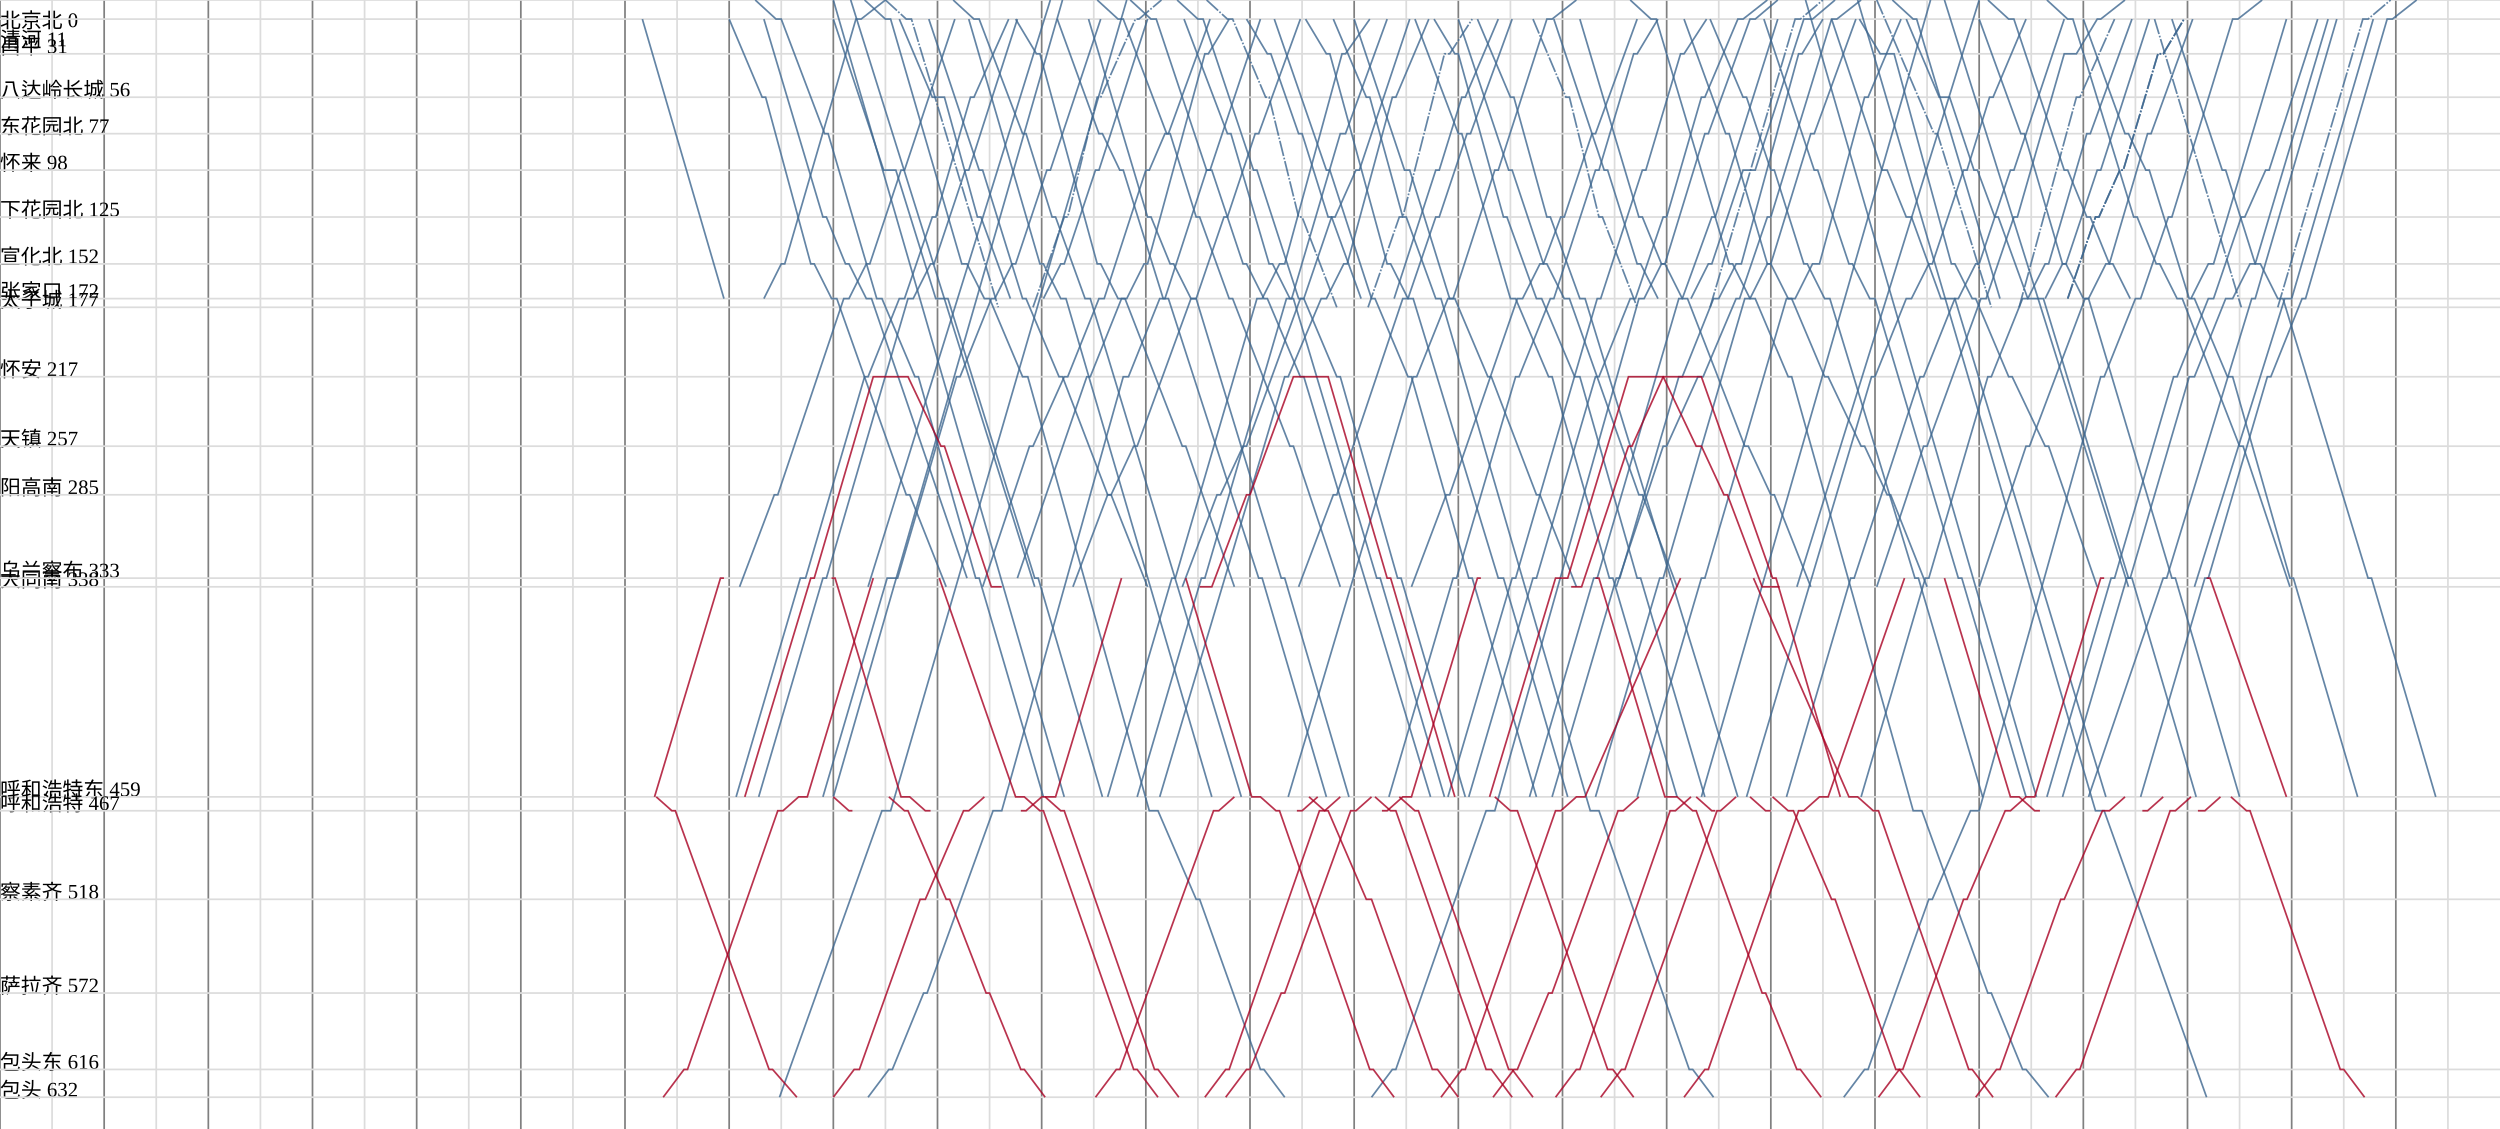
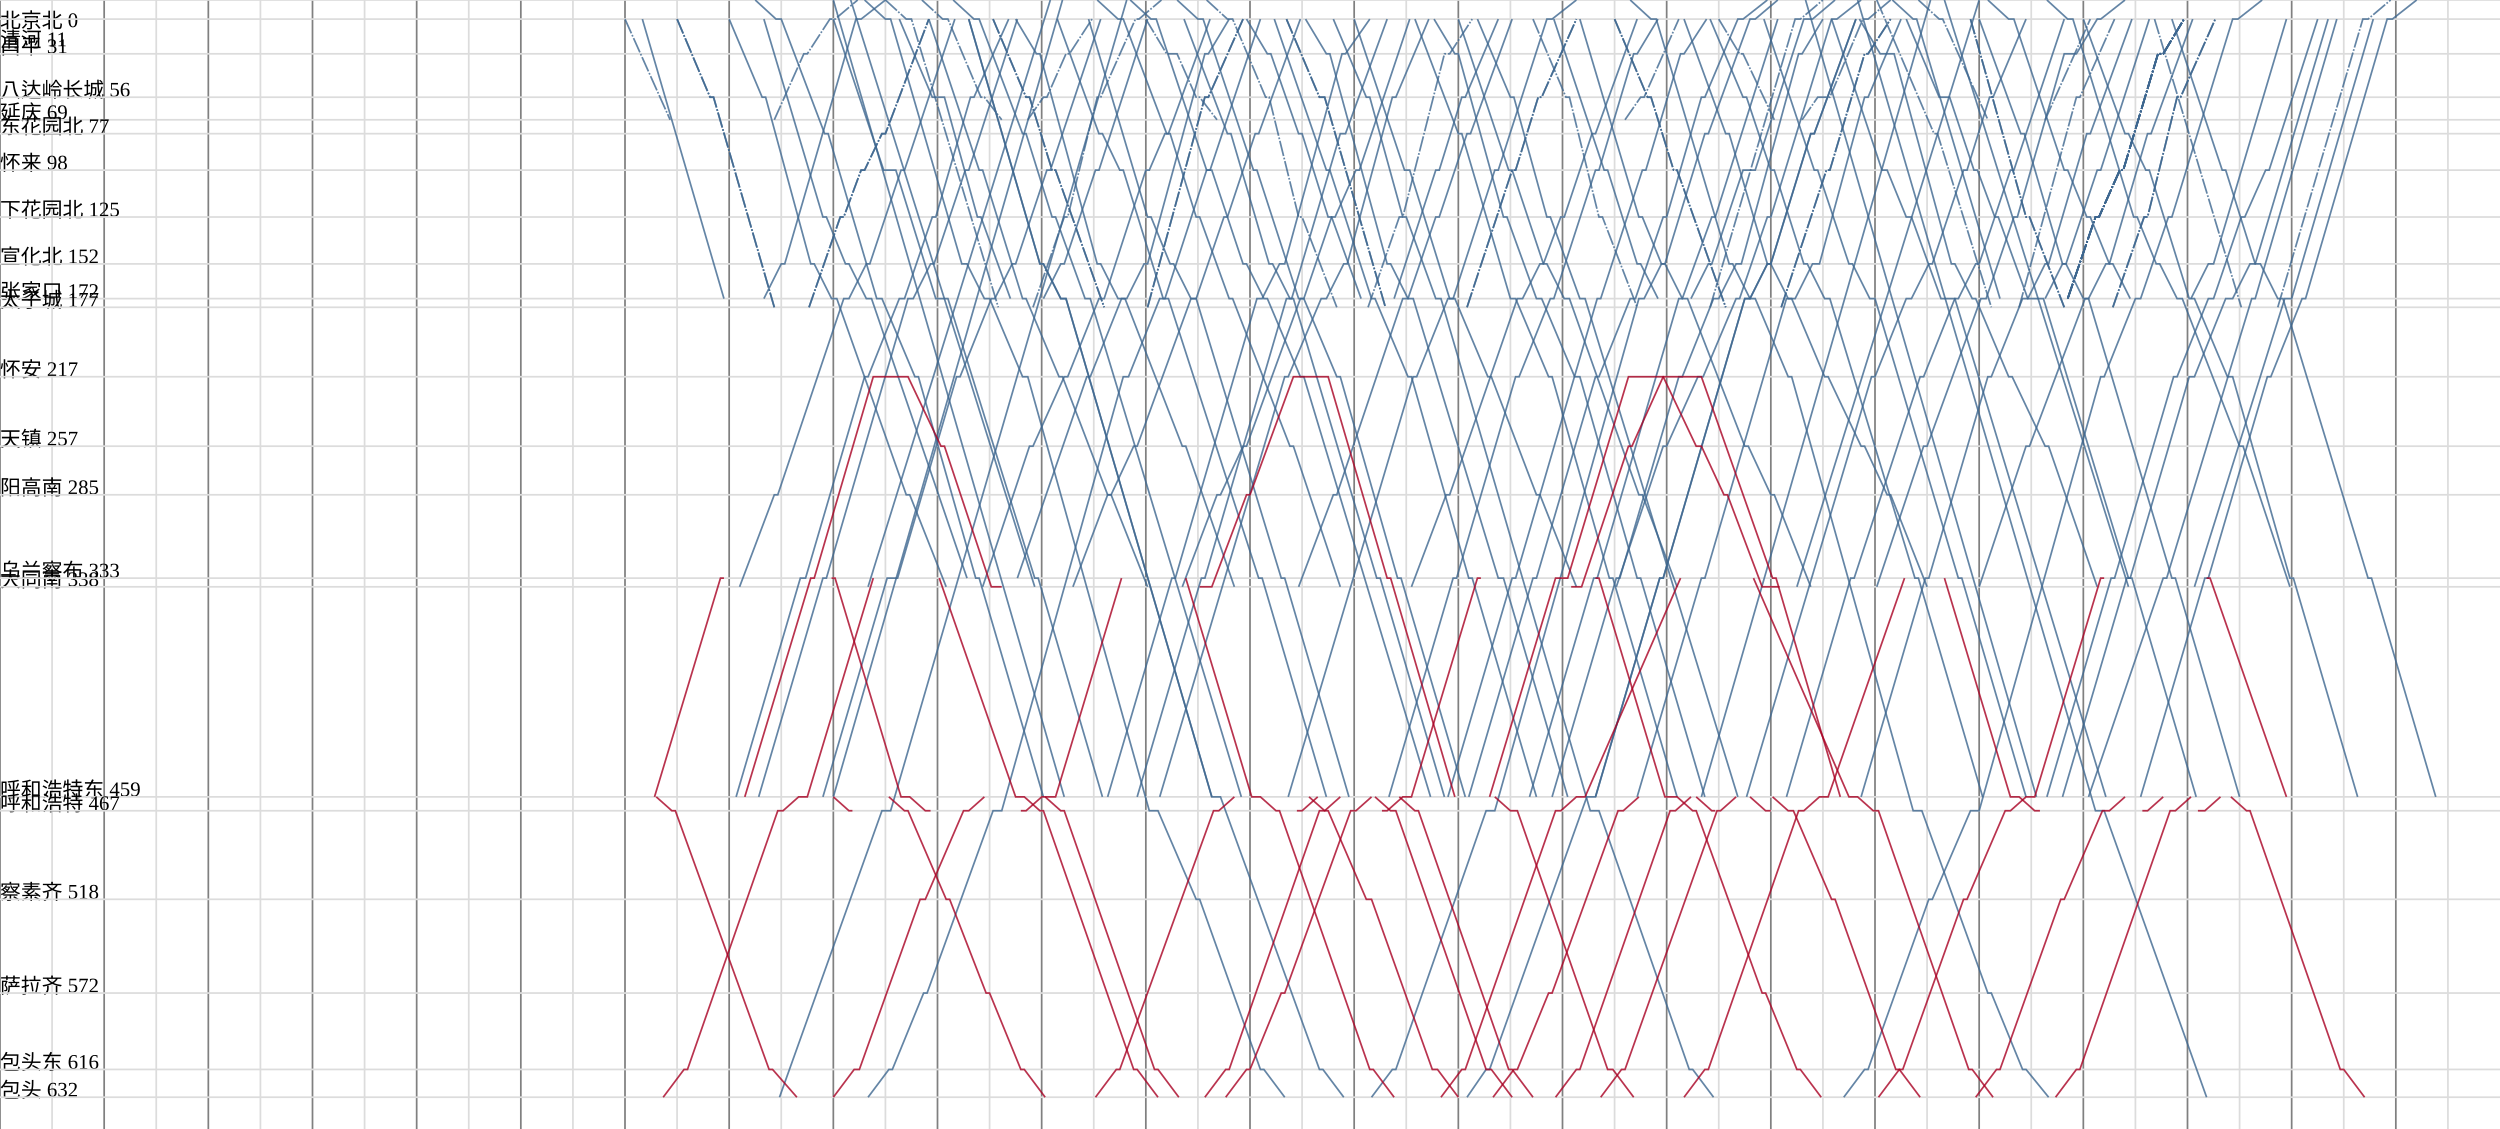
<svg xmlns="http://www.w3.org/2000/svg" width="1440" height="650" version="1.1">
  <style>
line,polyline {
  stroke-width:1
}
line.hour {
  stroke:rgb(128,128,128);
}
line.halfhour, line.station {
  stroke:rgb(220,220,220);
}
polyline {
  fill:none;opacity:0.8;
}
.polylineG {
  stroke:#3d668f;
}
.polylineD {
  stroke:#a80022;
}
.polylineC {
  stroke:#bf9540;
}
.polylineZ {
  stroke:#004a80;
}
.polylineT {
  stroke:#123da1;
}
.polylineK {
  stroke:#cc4c33;
}
.polyline1,
.polyline2,
.polyline3,
.polyline4,
.polyline5,
.polyline6,
.polyline7,
.polyline8,
.polyline9 {
  stroke: #305030
}
.temp{
  stroke-dasharray:10 2
}
.peak{
  stroke-dasharray:9 1 1 1
}
</style>
  <line class="hour" x1="0" y1="0" x2="0" y2="3000" />
  <line class="halfhour" x1="30" y1="0" x2="30" y2="3000" />
  <line class="hour" x1="60" y1="0" x2="60" y2="3000" />
  <line class="halfhour" x1="90" y1="0" x2="90" y2="3000" />
  <line class="hour" x1="120" y1="0" x2="120" y2="3000" />
  <line class="halfhour" x1="150" y1="0" x2="150" y2="3000" />
  <line class="hour" x1="180" y1="0" x2="180" y2="3000" />
  <line class="halfhour" x1="210" y1="0" x2="210" y2="3000" />
  <line class="hour" x1="240" y1="0" x2="240" y2="3000" />
  <line class="halfhour" x1="270" y1="0" x2="270" y2="3000" />
  <line class="hour" x1="300" y1="0" x2="300" y2="3000" />
  <line class="halfhour" x1="330" y1="0" x2="330" y2="3000" />
  <line class="hour" x1="360" y1="0" x2="360" y2="3000" />
  <line class="halfhour" x1="390" y1="0" x2="390" y2="3000" />
  <line class="hour" x1="420" y1="0" x2="420" y2="3000" />
  <line class="halfhour" x1="450" y1="0" x2="450" y2="3000" />
  <line class="hour" x1="480" y1="0" x2="480" y2="3000" />
  <line class="halfhour" x1="510" y1="0" x2="510" y2="3000" />
  <line class="hour" x1="540" y1="0" x2="540" y2="3000" />
  <line class="halfhour" x1="570" y1="0" x2="570" y2="3000" />
  <line class="hour" x1="600" y1="0" x2="600" y2="3000" />
  <line class="halfhour" x1="630" y1="0" x2="630" y2="3000" />
  <line class="hour" x1="660" y1="0" x2="660" y2="3000" />
  <line class="halfhour" x1="690" y1="0" x2="690" y2="3000" />
  <line class="hour" x1="720" y1="0" x2="720" y2="3000" />
  <line class="halfhour" x1="750" y1="0" x2="750" y2="3000" />
  <line class="hour" x1="780" y1="0" x2="780" y2="3000" />
  <line class="halfhour" x1="810" y1="0" x2="810" y2="3000" />
  <line class="hour" x1="840" y1="0" x2="840" y2="3000" />
  <line class="halfhour" x1="870" y1="0" x2="870" y2="3000" />
  <line class="hour" x1="900" y1="0" x2="900" y2="3000" />
  <line class="halfhour" x1="930" y1="0" x2="930" y2="3000" />
  <line class="hour" x1="960" y1="0" x2="960" y2="3000" />
  <line class="halfhour" x1="990" y1="0" x2="990" y2="3000" />
  <line class="hour" x1="1020" y1="0" x2="1020" y2="3000" />
  <line class="halfhour" x1="1050" y1="0" x2="1050" y2="3000" />
  <line class="hour" x1="1080" y1="0" x2="1080" y2="3000" />
  <line class="halfhour" x1="1110" y1="0" x2="1110" y2="3000" />
  <line class="hour" x1="1140" y1="0" x2="1140" y2="3000" />
  <line class="halfhour" x1="1170" y1="0" x2="1170" y2="3000" />
  <line class="hour" x1="1200" y1="0" x2="1200" y2="3000" />
  <line class="halfhour" x1="1230" y1="0" x2="1230" y2="3000" />
  <line class="hour" x1="1260" y1="0" x2="1260" y2="3000" />
  <line class="halfhour" x1="1290" y1="0" x2="1290" y2="3000" />
  <line class="hour" x1="1320" y1="0" x2="1320" y2="3000" />
  <line class="halfhour" x1="1350" y1="0" x2="1350" y2="3000" />
  <line class="hour" x1="1380" y1="0" x2="1380" y2="3000" />
  <line class="halfhour" x1="1410" y1="0" x2="1410" y2="3000" />
  <text x="0" y="16">北京北 0</text>
  <line class="station" x1="0" y1="0" x2="1440" y2="0" />
  <text x="0" y="27">清河 11</text>
  <line class="station" x1="0" y1="11" x2="1440" y2="11" />
  <text x="0" y="31">昌平 31</text>
  <line class="station" x1="0" y1="31" x2="1440" y2="31" />
  <text x="0" y="56">八达岭长城 56</text>
  <line class="station" x1="0" y1="56" x2="1440" y2="56" />
+   <text x="0" y="69">延庆 69</text>
+   <line class="station" x1="0" y1="69" x2="1440" y2="69" />
  <text x="0" y="77">东花园北 77</text>
  <line class="station" x1="0" y1="77" x2="1440" y2="77" />
  <text x="0" y="98">怀来 98</text>
  <line class="station" x1="0" y1="98" x2="1440" y2="98" />
  <text x="0" y="125">下花园北 125</text>
  <line class="station" x1="0" y1="125" x2="1440" y2="125" />
  <text x="0" y="152">宣化北 152</text>
  <line class="station" x1="0" y1="152" x2="1440" y2="152" />
  <text x="0" y="172">张家口 172</text>
  <line class="station" x1="0" y1="172" x2="1440" y2="172" />
  <text x="0" y="177">太子城 177</text>
  <line class="station" x1="0" y1="177" x2="1440" y2="177" />
  <text x="0" y="217">怀安 217</text>
  <line class="station" x1="0" y1="217" x2="1440" y2="217" />
  <text x="0" y="257">天镇 257</text>
  <line class="station" x1="0" y1="257" x2="1440" y2="257" />
  <text x="0" y="285">阳高南 285</text>
  <line class="station" x1="0" y1="285" x2="1440" y2="285" />
  <text x="0" y="338">大同南 338</text>
  <line class="station" x1="0" y1="338" x2="1440" y2="338" />
  <text x="0" y="333">乌兰察布 333</text>
  <line class="station" x1="0" y1="333" x2="1440" y2="333" />
  <text x="0" y="459">呼和浩特东 459</text>
  <line class="station" x1="0" y1="459" x2="1440" y2="459" />
  <text x="0" y="467">呼和浩特 467</text>
  <line class="station" x1="0" y1="467" x2="1440" y2="467" />
  <text x="0" y="518">察素齐 518</text>
  <line class="station" x1="0" y1="518" x2="1440" y2="518" />
  <text x="0" y="572">萨拉齐 572</text>
  <line class="station" x1="0" y1="572" x2="1440" y2="572" />
  <text x="0" y="616">包头东 616</text>
  <line class="station" x1="0" y1="616" x2="1440" y2="616" />
  <text x="0" y="632">包头 632</text>
  <line class="station" x1="0" y1="632" x2="1440" y2="632" />
  <polyline name="_G2401" class="polylineG" points="440,11 474,125 476,125 487,152 489,152 499,172 502,172 557,333 " />
  <polyline name="_G2402" class="polylineG" points="424,459 461,333 464,333 498,217 500,217 518,172 521,172 537,125 539,125 559,56 561,56 581,11 " />
  <polyline name="_G2403" class="polylineG" points="435,0 447,11 450,11 475,77 477,77 505,172 508,172 527,217 529,217 562,333 564,333 601,459 " />
  <polyline name="_G2404" class="polylineG" points="437,459 474,333 476,333 523,172 526,172 536,152 538,152 556,98 558,98 586,11 " />
-   <polyline name="_G2405" class="polylineG" points="480,11 509,98 516,98 539,172 546,172 596,333 598,333 635,459 " />
+   <polyline name="!201119-1210_G2405" class="polylineG" points="480,11 509,98 516,98 539,172 546,172 596,333 598,333 635,459 " />
  <polyline name="w671_G2406" class="polylineG" points="474,459 511,333 517,333 551,217 553,217 571,172 573,172 583,152 585,152 603,98 605,98 634,11 " />
  <polyline name="_G2407" class="polylineG" points="480,0 613,459 " />
  <polyline name="_G2408" class="polylineG" points="480,459 612,0 " />
  <polyline name="_G2409" class="polylineG" points="549,0 561,11 564,11 589,77 591,77 606,125 608,125 625,172 628,172 715,459 " />
  <polyline name="_G2410" class="polylineG" points="586,333 626,217 628,217 646,172 649,172 659,152 661,152 694,31 696,31 708,11 " />
  <polyline name="_G2411" class="polylineG" points="609,11 633,77 635,77 645,98 647,98 670,172 673,172 725,333 727,333 764,459 " />
  <polyline name="_G2412" class="polylineG" points="638,459 675,333 677,333 724,172 727,172 737,152 740,152 773,31 775,31 789,11 " />
  <polyline name="_G2413" class="polylineG" points="627,11 661,125 663,125 674,152 676,152 686,172 689,172 738,333 740,333 777,459 " />
  <polyline name="_G2414" class="polylineG" points="655,459 692,333 694,333 741,172 744,172 772,77 775,77 799,11 " />
  <polyline name="_G2415" class="polylineG" points="651,0 663,11 666,11 695,98 698,98 716,152 718,152 728,172 730,172 749,217 751,217 824,459 " />
  <polyline name="_G2416" class="polylineG" points="668,459 740,217 742,217 761,172 764,172 774,152 776,152 802,56 804,56 823,11 " />
  <polyline name="w671_G2417" class="polylineG" points="682,11 707,77 709,77 731,152 733,152 743,172 745,172 793,333 795,333 832,459 " />
  <polyline name="_G2418" class="polylineG" points="742,459 814,217 816,217 834,172 837,172 861,98 863,98 891,11 894,11 908,0 " />
  <polyline name="_G2419" class="polylineG" points="678,0 690,11 693,11 722,98 724,98 748,172 751,172 770,217 772,217 805,333 807,333 844,459 " />
  <polyline name="_G2420" class="polylineG" points="800,459 837,333 839,333 873,217 875,217 893,172 895,172 919,98 921,98 941,31 943,31 955,11 " />
  <polyline name="w567_G2421" class="polylineG" points="734,11 764,98 766,98 790,172 792,172 811,217 813,217 846,333 848,333 885,459 " />
  <polyline name="_G2422" class="polylineG" points="834,459 871,333 873,333 920,172 922,172 946,98 948,98 968,31 970,31 983,11 " />
  <polyline name="_G2423" class="polylineG" points="752,11 764,31 766,31 799,152 801,152 811,172 814,172 863,333 866,333 903,459 " />
  <polyline name="_G2424" class="polylineG" points="846,459 883,333 885,333 919,217 921,217 939,172 942,172 958,125 960,125 980,56 982,56 1001,11 1004,11 1018,0 " />
  <polyline name="_G2425" class="polylineG" points="815,11 840,77 842,77 870,172 873,172 892,217 894,217 927,333 929,333 966,459 " />
  <polyline name="_G2426" class="polylineG" points="881,459 918,333 920,333 967,172 969,172 986,125 988,125 1024,11 " />
-   <polyline name="_G2427" class="polylineG" points="826,11 838,31 840,31 866,125 868,125 885,172 888,172 907,217 910,217 943,333 945,333 982,459 " />
+   <polyline name="!201119-1210_G2427" class="polylineG" points="826,11 838,31 840,31 866,125 868,125 885,172 888,172 907,217 910,217 943,333 945,333 982,459 " />
  <polyline name="w671_G2428" class="polylineG" points="894,459 931,333 933,333 967,217 969,217 987,172 990,172 1000,152 1003,152 1036,31 1038,31 1050,11 " />
  <polyline name="_G2429" class="polylineG" points="851,11 870,56 872,56 891,125 893,125 910,172 913,172 1001,459 " />
  <polyline name="w567_G2430" class="polylineG" points="943,459 980,333 982,333 1029,172 1034,172 1044,152 1048,152 1074,56 1076,56 1095,11 " />
  <polyline name="_G2431" class="polylineG" points="985,11 1004,56 1006,56 1020,98 1022,98 1039,152 1041,152 1051,172 1054,172 1103,333 1105,333 1142,459 " />
  <polyline name="_G2432" class="polylineG" points="980,459 1112,0 " />
  <polyline name="_G2433" class="polylineG" points="1016,11 1045,98 1047,98 1065,152 1067,152 1077,172 1080,172 1128,333 1130,333 1167,459 " />
  <polyline name="_G2434" class="polylineG" points="1006,459 1078,217 1080,217 1098,172 1101,172 1111,152 1113,152 1131,98 1133,98 1146,56 1148,56 1167,11 " />
  <polyline name="_G2435" class="polylineG" points="1040,0 1173,459 " />
  <polyline name="_G2436" class="polylineG" points="1029,459 1066,333 1068,333 1106,217 1108,217 1126,172 1128,172 1138,152 1140,152 1158,98 1160,98 1189,11 " />
  <polyline name="_G2437" class="polylineG" points="1055,11 1084,98 1087,98 1098,125 1101,125 1118,172 1126,172 1213,459 " />
  <polyline name="_G2438" class="polylineG" points="1072,459 1109,333 1111,333 1145,217 1147,217 1165,172 1168,172 1178,152 1180,152 1202,77 1204,77 1228,11 " />
  <polyline name="_G2439" class="polylineG" points="1098,11 1117,56 1123,56 1137,98 1139,98 1149,125 1151,125 1168,172 1177,172 1226,333 1228,333 1265,459 " />
  <polyline name="_G2440" class="polylineG" points="1179,459 1216,333 1218,333 1252,217 1254,217 1272,172 1275,172 1291,125 1293,125 1305,98 1307,98 1335,11 " />
  <polyline name="w567_G2441" class="polylineG" points="1140,11 1164,77 1166,77 1188,152 1190,152 1200,172 1203,172 1251,333 1253,333 1290,459 " />
  <polyline name="_G2442" class="polylineG" points="1188,459 1225,333 1227,333 1261,217 1264,217 1282,172 1286,172 1296,152 1299,152 1341,11 " />
  <polyline name="_G2443" class="polylineG" points="1200,11 1224,77 1226,77 1236,98 1238,98 1261,172 1264,172 1283,217 1286,217 1319,333 1321,333 1358,459 " />
  <polyline name="_G2444" class="polylineG" points="1203,459 1246,333 1248,333 1297,172 1299,172 1346,11 " />
  <polyline name="_G2445" class="polylineG" points="1251,11 1280,98 1282,98 1299,152 1302,152 1312,172 1315,172 1364,333 1366,333 1403,459 " />
  <polyline name="_G2446" class="polylineG" points="1233,459 1270,333 1272,333 1306,217 1308,217 1326,172 1328,172 1375,11 1378,11 1392,0 " />
  <polyline name="_G2481" class="polylineG" points="498,0 510,11 513,11 554,152 557,152 567,172 570,172 589,217 592,217 662,467 667,467 689,518 691,518 726,616 728,616 740,632 " />
  <polyline name="_G2482" class="polylineG" points="449,632 508,467 513,467 649,0 " />
-   <polyline name="_G2483" class="polylineG" points="558,11 599,152 601,152 611,172 614,172 698,459 " />
+   <polyline name="201011-1109_G2483" class="polylineG" points="558,11 599,152 601,152 611,172 614,172 698,459 " />
+   <polyline name="201110-1230_G2483+0" class="polylineG" points="558,11 599,152 601,152 611,172 614,172 698,459 703,459 760,616 762,616 774,632 " />
  <polyline name="_G2484" class="polylineG" points="500,632 512,616 514,616 532,572 534,572 572,467 577,467 647,217 650,217 668,172 671,172 695,98 697,98 726,11 " />
  <polyline name="_G2485" class="polylineG" points="768,11 787,56 789,56 808,125 810,125 827,172 830,172 916,467 921,467 973,616 975,616 987,632 " />
  <polyline name="_G2486" class="polylineG" points="790,632 802,616 804,616 856,467 861,467 944,172 947,172 957,152 959,152 982,77 984,77 1008,11 1011,11 1024,0 " />
  <polyline name="_G2487" class="polylineG" points="939,0 951,11 954,11 996,152 998,152 1008,172 1011,172 1030,217 1032,217 1102,467 1107,467 1145,572 1147,572 1165,616 1167,616 1180,632 " />
-   <polyline name="_G2488" class="polylineG" points="919,459 956,333 958,333 1005,172 1008,172 1018,152 1020,152 1043,77 1045,77 1069,11 " />
+   <polyline name="201011-1109_G2488" class="polylineG" points="919,459 956,333 958,333 1005,172 1008,172 1018,152 1020,152 1043,77 1045,77 1069,11 " />
+   <polyline name="201110-1230_G2488+0" class="polylineG" points="845,632 856,616 858,616 914,459 919,459 956,333 958,333 1005,172 1008,172 1018,152 1020,152 1043,77 1045,77 1069,11 " />
  <polyline name="_G2489" class="polylineG" points="1070,0 1207,467 1212,467 1271,632 " />
  <polyline name="_G2490" class="polylineG" points="1062,632 1074,616 1076,616 1111,518 1113,518 1135,467 1140,467 1210,217 1212,217 1230,172 1233,172 1249,125 1251,125 1286,11 1289,11 1303,0 " />
  <polyline name="w567_G2501" class="polylineG" points="420,11 439,56 441,56 467,152 469,152 479,172 482,172 522,285 524,285 545,338 " />
  <polyline name="_G2502" class="polylineG" points="426,338 446,285 448,285 486,172 489,172 499,152 501,152 519,98 521,98 550,11 " />
  <polyline name="_G2503" class="polylineG" points="490,0 596,338 " />
  <polyline name="_G2504" class="polylineG" points="500,338 605,0 " />
  <polyline name="_G2505" class="polylineG" points="535,11 564,98 566,98 589,172 591,172 610,217 612,217 638,285 640,285 661,338 " />
  <polyline name="w567_G2506" class="polylineG" points="566,338 593,257 595,257 613,217 615,217 633,172 636,172 660,98 662,98 671,77 673,77 697,11 " />
  <polyline name="_G2507" class="polylineG" points="585,11 597,31 599,31 632,152 634,152 644,172 648,172 681,257 683,257 711,338 " />
  <polyline name="_G2508" class="polylineG" points="618,338 638,285 640,285 653,257 655,257 686,172 689,172 705,125 707,125 723,77 725,77 749,11 " />
  <polyline name="_G2509" class="polylineG" points="632,0 644,11 647,11 672,77 674,77 689,125 691,125 708,172 710,172 743,257 745,257 772,338 " />
  <polyline name="_G2510" class="polylineG" points="681,338 701,285 703,285 716,257 718,257 749,172 751,172 767,125 769,125 781,98 783,98 812,11 " />
  <polyline name="_G2511" class="polylineG" points="780,11 809,98 812,98 835,172 838,172 857,217 859,217 885,285 887,285 908,338 " />
  <polyline name="_G2512" class="polylineG" points="748,338 768,285 770,285 808,172 811,172 827,125 829,125 845,77 847,77 871,11 " />
  <polyline name="_G2513" class="polylineG" points="840,11 869,98 871,98 889,152 891,152 901,172 904,172 944,285 946,285 966,338 " />
  <polyline name="_G2514" class="polylineG" points="813,338 833,285 835,285 874,172 877,172 887,152 889,152 899,125 901,125 917,77 919,77 943,11 " />
  <polyline name="_G2515" class="polylineG" points="910,11 944,125 946,125 957,152 959,152 969,172 972,172 1005,257 1007,257 1020,285 1022,285 1043,338 " />
  <polyline name="_G2516" class="polylineG" points="931,338 958,257 960,257 978,217 981,217 1000,172 1002,172 1018,125 1020,125 1055,11 1058,11 1072,0 " />
  <polyline name="_G2517" class="polylineG" points="970,11 994,77 996,77 1018,152 1020,152 1030,172 1032,172 1051,217 1053,217 1072,257 1074,257 1087,285 1089,285 1110,338 " />
  <polyline name="_G2518" class="polylineG" points="1035,338 1140,0 " />
  <polyline name="w671_G2519" class="polylineG" points="1071,11 1083,31 1091,31 1124,152 1126,152 1136,172 1138,172 1157,217 1159,217 1178,257 1180,257 1208,338 " />
  <polyline name="_G2520" class="polylineG" points="1081,338 1108,257 1110,257 1141,172 1144,172 1160,125 1162,125 1189,31 1196,31 1208,11 1210,11 1224,0 " />
  <polyline name="_G2521" class="polylineG" points="1120,0 1226,338 " />
  <polyline name="_G2522" class="polylineG" points="1140,338 1167,257 1169,257 1201,172 1203,172 1213,152 1215,152 1237,77 1239,77 1263,11 " />
  <polyline name="_G2523" class="polylineG" points="1179,0 1191,11 1194,11 1229,125 1231,125 1242,152 1244,152 1254,172 1257,172 1290,257 1292,257 1319,338 " />
  <polyline name="w671_G2524" class="polylineG" points="1264,338 1316,172 1320,172 1367,11 " />
  <polyline name="_G7871" class="polylineG" points="370,11 417,172 " />
  <polyline name="_G7872" class="polylineG" points="440,172 450,152 452,152 493,11 496,11 510,0 " />
  <polyline name="_G7873" class="polylineG" points="518,11 537,56 544,56 563,125 565,125 582,172 " />
  <polyline name="_G7874" class="polylineG" points="601,172 611,152 613,152 631,98 633,98 661,11 " />
  <polyline name="_G7875" class="polylineG" points="718,11 730,31 732,31 748,77 750,77 765,125 767,125 784,172 " />
  <polyline name="_G7876" class="polylineG" points="803,172 827,98 829,98 842,56 844,56 863,11 " />
  <polyline name="_G7877" class="polylineG" points="895,11 924,98 926,98 943,152 945,152 955,172 " />
  <polyline name="_G7878" class="polylineG" points="974,172 984,152 986,152 1004,98 1011,98 1039,11 1044,11 1057,0 " />
  <polyline name="_G7879" class="polylineG" points="1090,0 1102,11 1104,11 1152,172 " />
  <polyline name="_G7880" class="polylineG" points="1178,172 1188,152 1190,152 1208,98 1210,98 1238,11 " />
  <polyline name="_G7881" class="polylineG" points="1145,0 1157,11 1160,11 1189,98 1191,98 1202,125 1204,125 1215,152 1217,152 1227,172 " />
  <polyline name="_G7882" class="polylineG" points="1262,172 1272,152 1275,152 1317,11 " />
  <polyline name="_G8811" class="polylineG peak" points="510,0 522,11 525,11 575,177 " />
  <polyline name="_G8812" class="polylineG peak" points="595,177 613,125 615,125 632,56 634,56 654,11 656,11 669,0 " />
  <polyline name="_G8813" class="polylineG peak" points="695,0 707,11 710,11 729,56 731,56 748,125 750,125 770,177 " />
  <polyline name="_G8814" class="polylineG peak" points="788,177 806,125 808,125 832,31 835,31 848,11 " />
  <polyline name="_G8815" class="polylineG peak" points="883,11 902,56 904,56 921,125 923,125 943,177 " />
  <polyline name="_G8816" class="polylineG peak" points="985,177 1034,11 1037,11 1050,0 " />
  <polyline name="_G8817" class="polylineG peak" points="1081,0 1114,77 1116,77 1147,177 " />
  <polyline name="_G8818" class="polylineG peak" points="1163,177 1196,56 1198,56 1218,11 " />
  <polyline name="w5671_G8819" class="polylineG peak" points="1241,11 1291,177 " />
  <polyline name="w5671_G8820" class="polylineG peak" points="1312,177 1361,11 1364,11 1377,0 " />
+   <polyline name="201201-04_G8881" class="polylineG peak" points="360,11 386,69 " />
+   <polyline name="201201-04_G8882" class="polylineG peak" points="446,69 463,31 465,31 478,11 481,11 494,0 " />
+   <polyline name="201201-04_G8883" class="polylineG peak" points="531,0 543,11 546,11 565,56 567,56 577,69 " />
+   <polyline name="201201-04_G8884" class="polylineG peak" points="592,69 601,56 603,56 614,31 616,31 629,11 " />
+   <polyline name="201201-04_G8885" class="polylineG peak" points="660,11 672,31 678,31 689,56 691,56 701,69 " />
+   <polyline name="201201-04_G8886" class="polylineG peak" points="936,69 945,56 947,56 967,11 " />
+   <polyline name="201201-04_G8887" class="polylineG peak" points="990,11 1002,31 1004,31 1022,69 " />
+   <polyline name="201201-04_G8888" class="polylineG peak" points="1038,69 1047,56 1054,56 1073,11 1076,11 1089,0 " />
+   <polyline name="201201-04_G8889" class="polylineG peak" points="1105,0 1117,11 1119,11 1145,69 " />
+   <polyline name="201201-04_G8890" class="polylineG peak" points="1178,69 1204,11 " />
+   <polyline name="201121-22_G9901" class="polylineG peak" points="390,11 409,56 411,56 446,177 " />
+   <polyline name="w567201127-1227_G9901+0" class="polylineG peak" points="390,11 409,56 411,56 446,177 " />
+   <polyline name="201121-22_G9902" class="polylineG peak" points="466,177 484,125 486,125 496,98 498,98 508,77 510,77 535,11 " />
+   <polyline name="w567201127-1227_G9902+0" class="polylineG peak" points="466,177 484,125 486,125 496,98 498,98 508,77 510,77 535,11 " />
+   <polyline name="201121-22_G9903" class="polylineG peak" points="572,11 591,56 593,56 606,98 608,98 636,177 " />
+   <polyline name="w567201127-1227_G9903+0" class="polylineG peak" points="572,11 591,56 593,56 606,98 608,98 636,177 " />
+   <polyline name="201121-22_G9904" class="polylineG peak" points="661,177 694,56 696,56 716,11 " />
+   <polyline name="w567201127-1227_G9904+0" class="polylineG peak" points="661,177 694,56 696,56 716,11 " />
+   <polyline name="201121-22_G9905" class="polylineG peak" points="741,11 760,56 763,56 798,177 " />
+   <polyline name="w567201127-1227_G9905+0" class="polylineG peak" points="741,11 760,56 763,56 798,177 " />
+   <polyline name="201121-22_G9906" class="polylineG peak" points="845,177 871,98 873,98 886,56 888,56 908,11 " />
+   <polyline name="w567201127-1227_G9906+0" class="polylineG peak" points="845,177 871,98 873,98 886,56 888,56 908,11 " />
+   <polyline name="201121-22_G9907" class="polylineG peak" points="930,11 949,56 951,56 964,98 966,98 994,177 " />
+   <polyline name="w567201127-1227_G9907+0" class="polylineG peak" points="930,11 949,56 951,56 964,98 966,98 994,177 " />
+   <polyline name="201121-22_G9908" class="polylineG peak" points="1026,177 1052,98 1054,98 1074,31 1076,31 1089,11 " />
+   <polyline name="w567201127-1227_G9908+0" class="polylineG peak" points="1026,177 1052,98 1054,98 1074,31 1076,31 1089,11 " />
+   <polyline name="201121-22_G9909" class="polylineG peak" points="1135,11 1167,125 1169,125 1189,177 " />
+   <polyline name="w567201127-1227_G9909+0" class="polylineG peak" points="1135,11 1167,125 1169,125 1189,177 " />
+   <polyline name="201121-22_G9910" class="polylineG peak" points="1217,177 1235,125 1237,125 1254,56 1256,56 1276,11 " />
+   <polyline name="w567201127-1227_G9910+0" class="polylineG peak" points="1217,177 1235,125 1237,125 1254,56 1256,56 1276,11 " />
  <polyline name="201018_G9912" class="polylineG peak" points="1191,172 1207,125 1209,125 1221,98 1223,98 1243,31 1246,31 1258,11 " />
  <polyline name="201025_G9912+0" class="polylineG peak" points="1191,172 1207,125 1209,125 1221,98 1223,98 1243,31 1246,31 1258,11 " />
+   <polyline name="201101_G9912+0" class="polylineG peak" points="1191,172 1207,125 1209,125 1221,98 1223,98 1243,31 1246,31 1258,11 " />
+   <polyline name="201108_G9912+0" class="polylineG peak" points="1191,172 1207,125 1209,125 1221,98 1223,98 1243,31 1246,31 1258,11 " />
+   <polyline name="201115_G9912+0" class="polylineG peak" points="1191,172 1207,125 1209,125 1221,98 1223,98 1243,31 1246,31 1258,11 " />
+   <polyline name="201122_G9912+0" class="polylineG peak" points="1191,172 1207,125 1209,125 1221,98 1223,98 1243,31 1246,31 1258,11 " />
+   <polyline name="201129_G9912+0" class="polylineG peak" points="1191,172 1207,125 1209,125 1221,98 1223,98 1243,31 1246,31 1258,11 " />
  <polyline name="_D2792" class="polylineD" points="691,338 698,338 718,285 720,285 745,217 765,217 799,333 801,333 838,459 " />
  <polyline name="_D2794" class="polylineD" points="858,459 896,333 903,333 938,217 958,217 977,257 980,257 993,285 995,285 1015,338 1025,338 " />
  <polyline name="_D2796" class="polylineD" points="905,338 911,338 938,257 940,257 958,217 980,217 1021,333 1023,333 1060,459 " />
  <polyline name="_D2798" class="polylineD" points="429,459 467,333 469,333 503,217 523,217 542,257 544,257 571,338 577,338 " />
  <polyline name="_D6751" class="polylineD" points="378,459 387,467 389,467 443,616 445,616 459,632 " />
  <polyline name="_D6752" class="polylineD" points="480,632 492,616 495,616 530,518 533,518 555,467 558,467 567,459 " />
  <polyline name="_D6753" class="polylineD" points="512,459 521,467 523,467 545,518 547,518 568,572 570,572 588,616 590,616 602,632 " />
  <polyline name="_D6754" class="polylineD" points="631,632 643,616 645,616 699,467 702,467 711,459 " />
  <polyline name="_D6755" class="polylineD" points="602,459 611,467 613,467 665,616 667,616 679,632 " />
  <polyline name="_D6756" class="polylineD" points="694,632 706,616 708,616 760,467 763,467 772,459 " />
  <polyline name="_D6757" class="polylineD" points="754,459 763,467 765,467 787,518 790,518 825,616 828,616 840,632 " />
  <polyline name="_D6758" class="polylineD" points="706,632 718,616 720,616 738,572 740,572 778,467 781,467 790,459 " />
  <polyline name="_D6759" class="polylineD" points="792,459 801,467 804,467 856,616 859,616 871,632 " />
  <polyline name="_D6760" class="polylineD" points="860,632 872,616 874,616 892,572 894,572 932,467 935,467 944,459 " />
  <polyline name="_D6761" class="polylineD" points="806,459 815,467 817,467 869,616 871,616 883,632 " />
  <polyline name="_D6762" class="polylineD" points="896,632 908,616 910,616 962,467 965,467 974,459 " />
  <polyline name="_D6763" class="polylineD" points="861,459 870,467 874,467 926,616 929,616 941,632 " />
  <polyline name="_D6764" class="polylineD" points="922,632 934,616 936,616 989,467 991,467 1000,459 " />
  <polyline name="_D6765" class="polylineD" points="1021,459 1030,467 1033,467 1055,518 1057,518 1092,616 1094,616 1106,632 " />
  <polyline name="_D6766" class="polylineD" points="1138,632 1150,616 1152,616 1187,518 1189,518 1211,467 1215,467 1224,459 " />
  <polyline name="_D6767" class="polylineD" points="1285,459 1294,467 1296,467 1348,616 1350,616 1362,632 " />
  <polyline name="_D6768" class="polylineD" points="1184,632 1196,616 1198,616 1250,467 1253,467 1262,459 " />
  <polyline name="_D6769" class="polylineD" points="541,333 585,459 590,459 599,467 601,467 653,616 655,616 667,632 " />
  <polyline name="_D6770" class="polylineD" points="382,632 394,616 396,616 448,467 451,467 460,459 465,459 503,333 " />
  <polyline name="_D6771" class="polylineD" points="683,333 721,459 726,459 735,467 737,467 789,616 791,616 803,632 " />
  <polyline name="_D6772" class="polylineD" points="830,632 842,616 844,616 896,467 899,467 908,459 913,459 968,333 " />
  <polyline name="_D6773" class="polylineD" points="919,333 921,333 959,459 966,459 975,467 977,467 1015,572 1017,572 1035,616 1037,616 1049,632 " />
  <polyline name="_D6774" class="polylineD" points="970,632 982,616 984,616 1036,467 1039,467 1048,459 1053,459 1097,333 " />
  <polyline name="_D6775" class="polylineD" points="1010,333 1065,459 1070,459 1079,467 1082,467 1134,616 1136,616 1148,632 " />
  <polyline name="_D6776" class="polylineD" points="1082,632 1094,616 1096,616 1131,518 1133,518 1155,467 1158,467 1167,459 1172,459 1210,333 1212,333 " />
  <polyline name="_D6777" class="polylineD" points="1271,333 1273,333 1317,459 " />
  <polyline name="_D6778" class="polylineD" points="377,459 415,333 417,333 " />
  <polyline name="_D6961" class="polylineD" points="480,459 489,467 491,467 " />
  <polyline name="_D6962" class="polylineD" points="747,467 750,467 759,459 " />
  <polyline name="_D6963" class="polylineD" points="977,459 986,467 988,467 " />
  <polyline name="_D6964" class="polylineD" points="1234,467 1237,467 1246,459 " />
  <polyline name="_D6965" class="polylineD" points="1008,459 1017,467 1020,467 " />
  <polyline name="_D6966" class="polylineD" points="1266,467 1270,467 1279,459 " />
  <polyline name="_D6967" class="polylineD" points="479,333 481,333 519,459 524,459 533,467 536,467 " />
  <polyline name="_D6968" class="polylineD" points="588,467 591,467 600,459 608,459 646,333 " />
  <polyline name="_D6969" class="polylineD" points="1120,333 1158,459 1163,459 1172,467 1175,467 " />
  <polyline name="_D6970" class="polylineD" points="796,467 799,467 808,459 813,459 851,333 853,333 " />
</svg>
